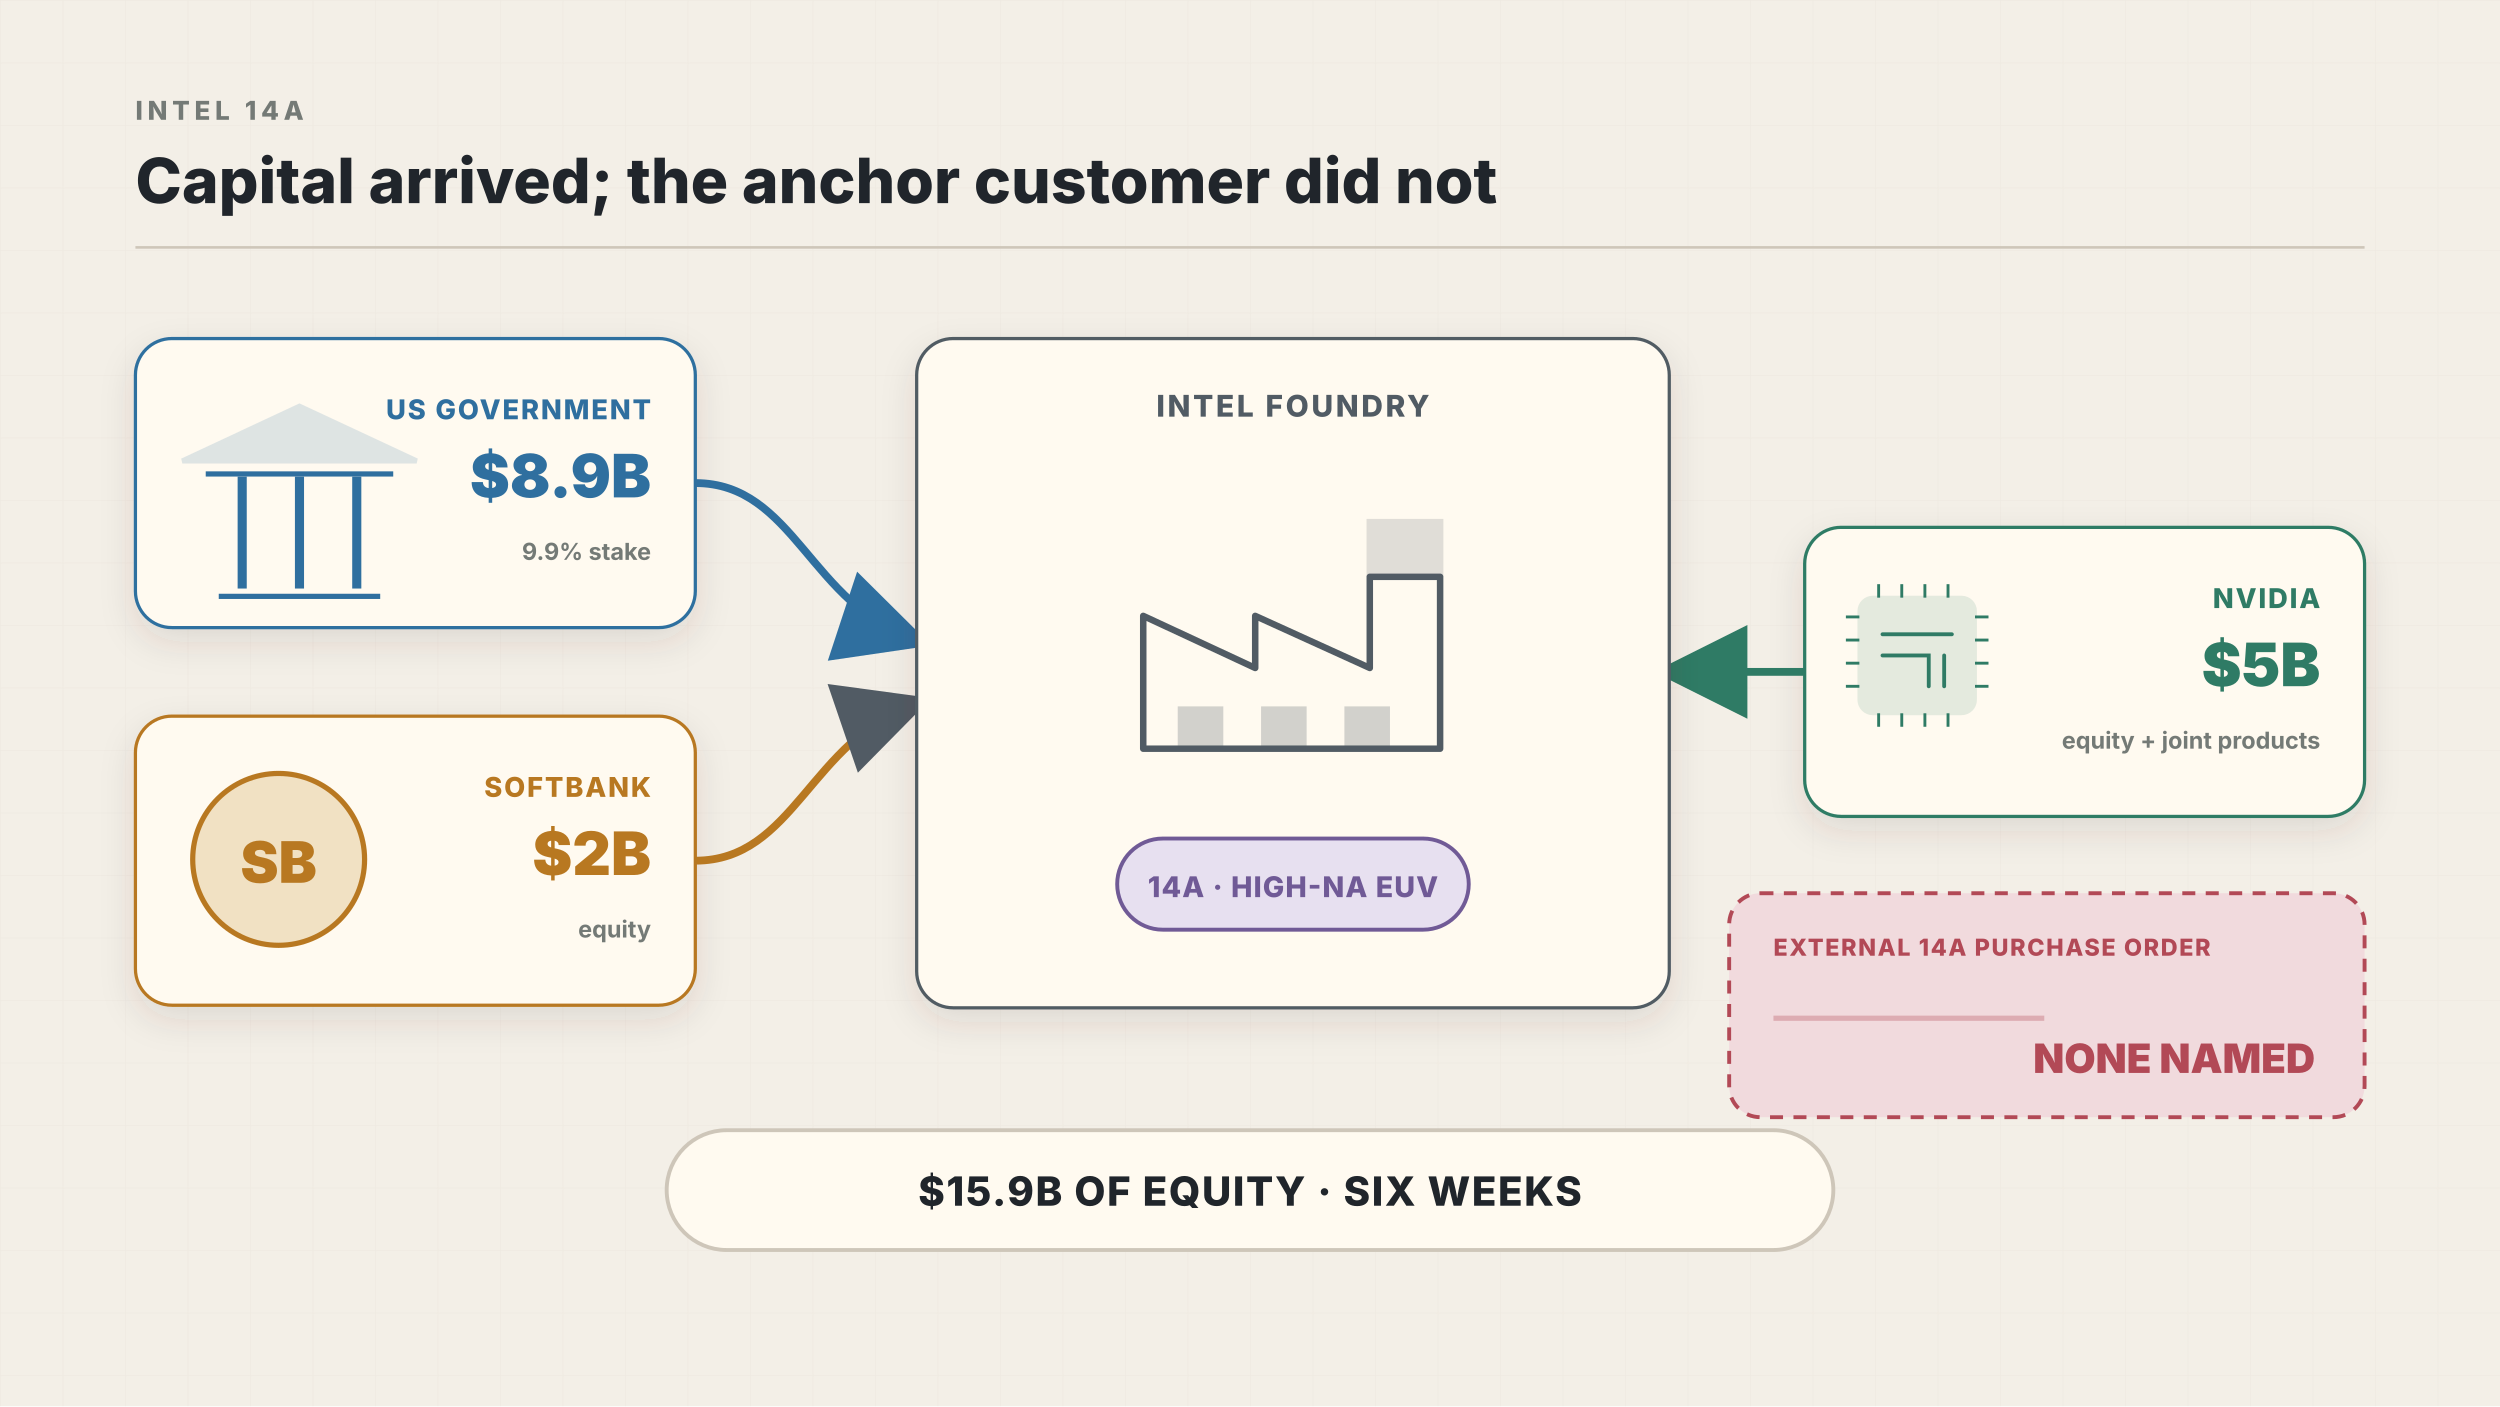
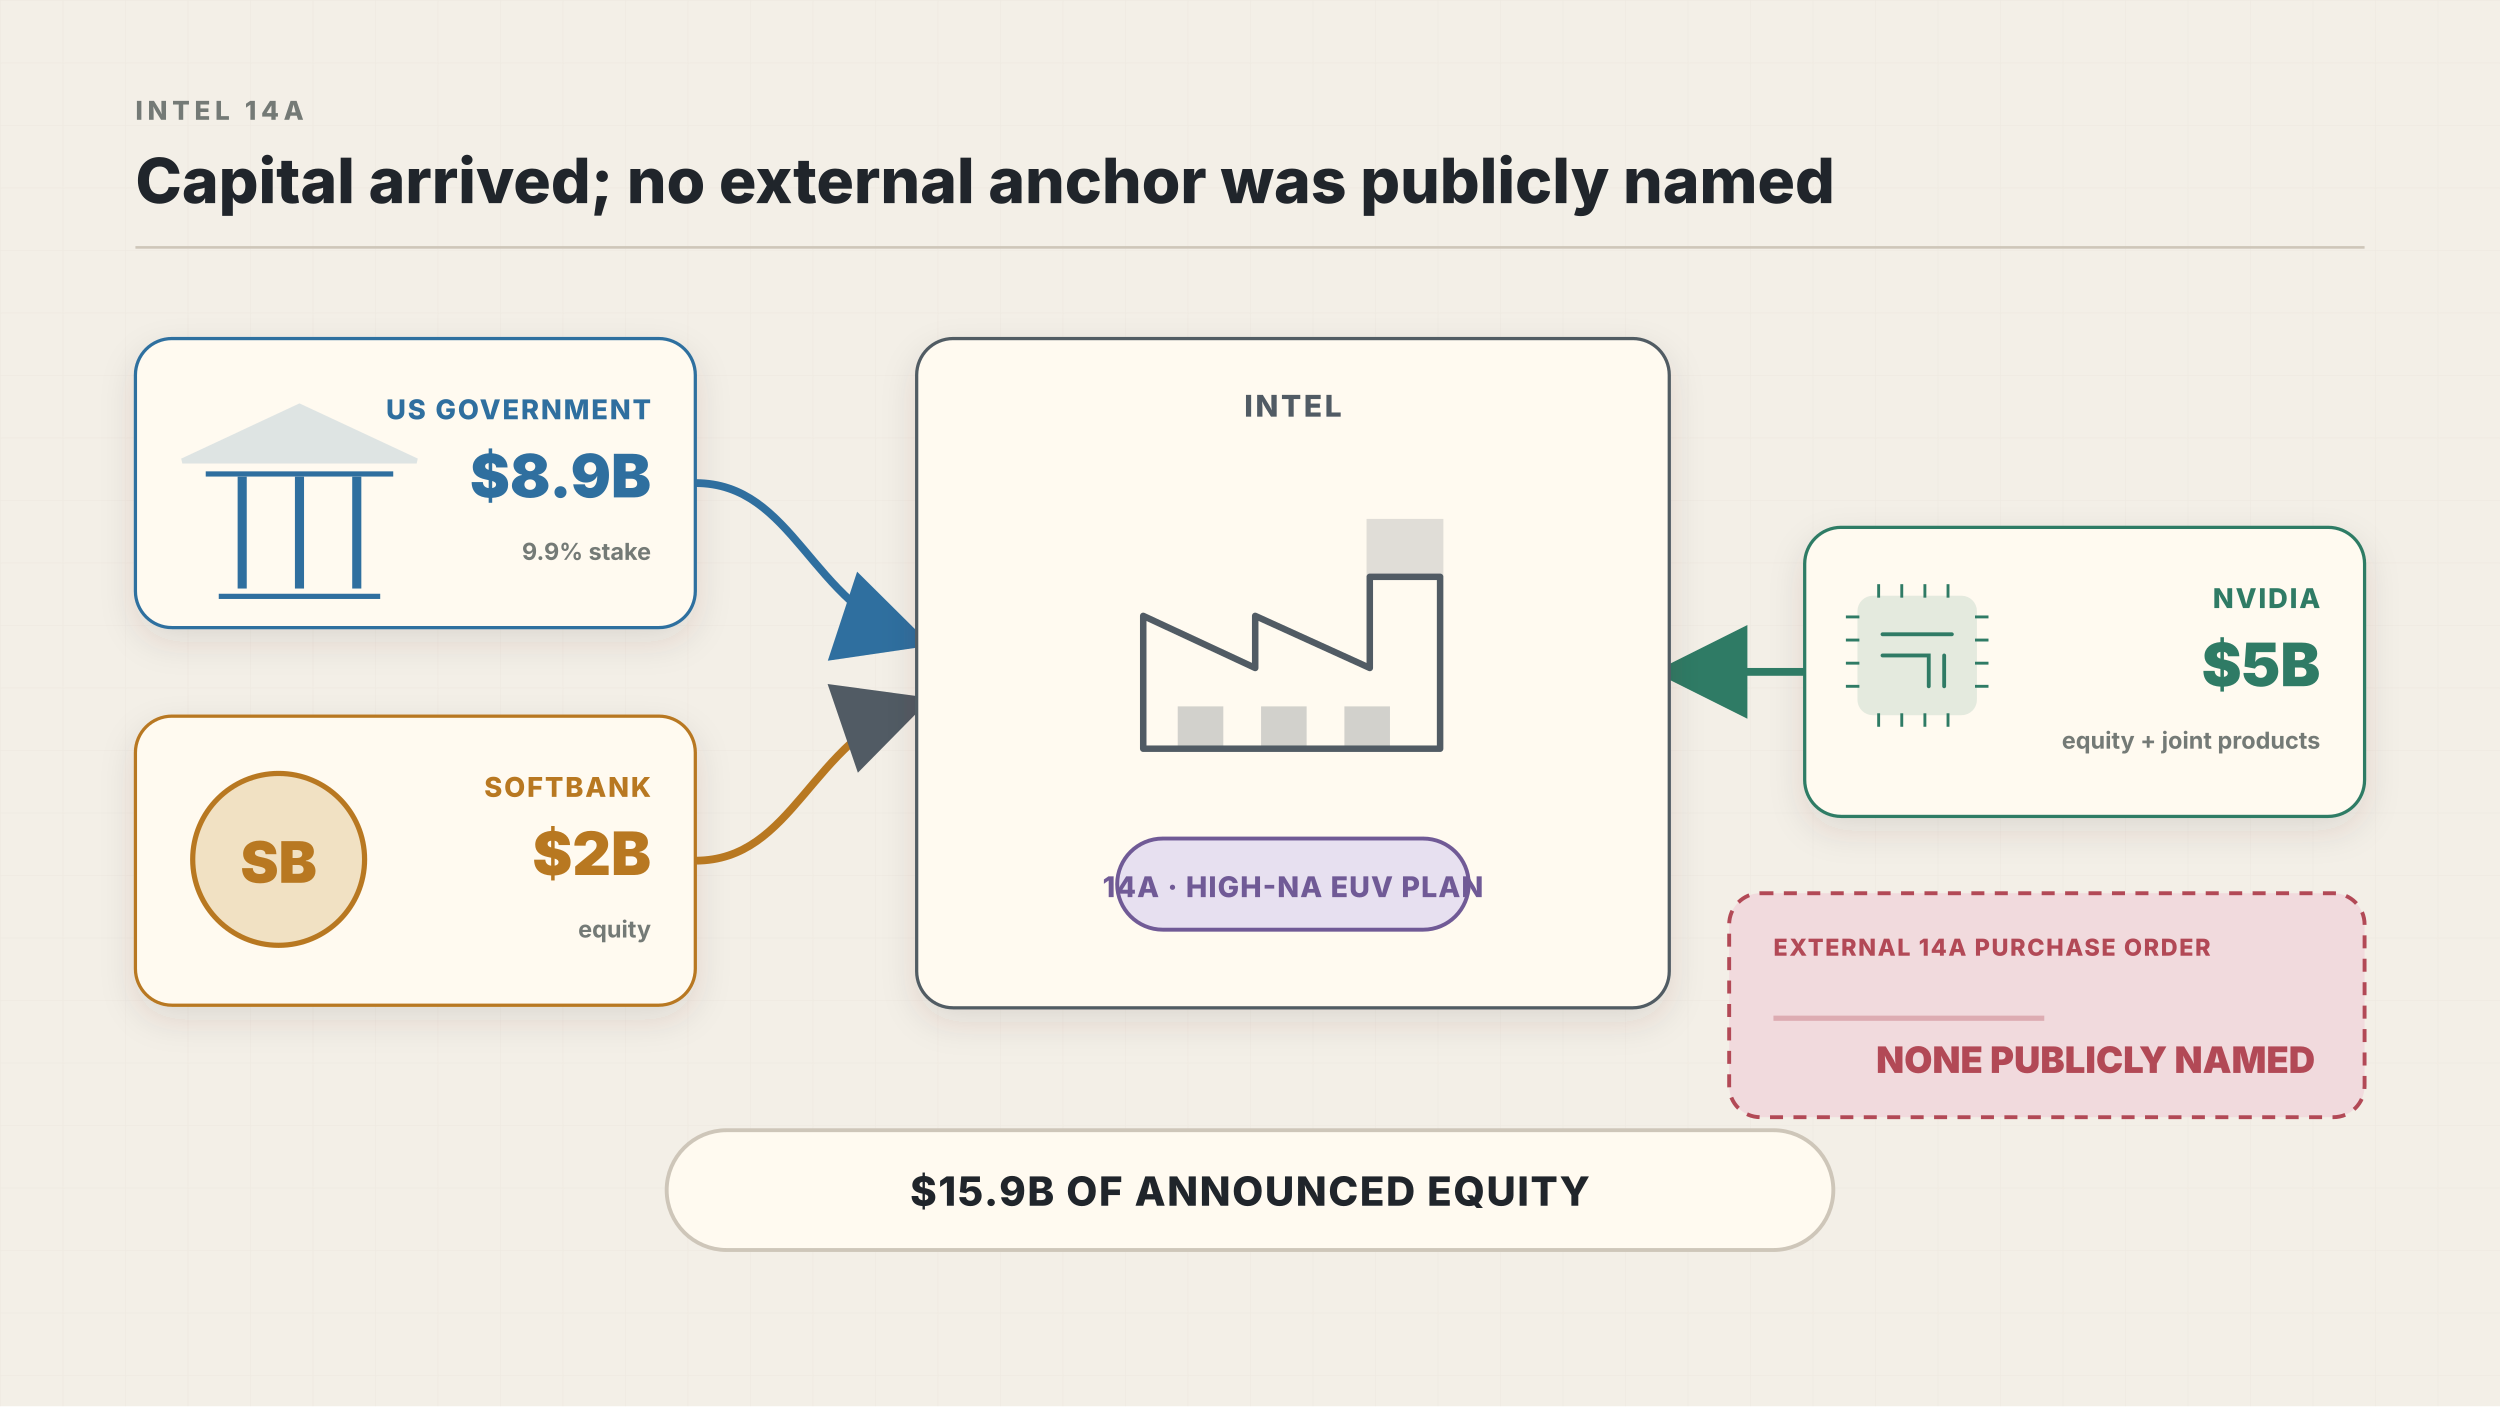
<svg xmlns="http://www.w3.org/2000/svg" width="1920" height="1080" viewBox="0 0 1920 1080" role="img" aria-labelledby="title desc" font-family="Inter, -apple-system, BlinkMacSystemFont, 'Segoe UI', sans-serif">
  <defs>
    <pattern id="paper-grid" width="48" height="48" patternUnits="userSpaceOnUse">
      <path d="M48 0H0V48" fill="none" stroke="#ded7cb" stroke-width="1" opacity="0.24" />
    </pattern>
    <filter id="paper-shadow" x="-30%" y="-30%" width="160%" height="180%">
      <feDropShadow dx="0" dy="10" stdDeviation="13" flood-color="#493f30" flood-opacity="0.12" />
    </filter>
    <marker id="arrow-ink" markerWidth="12" markerHeight="12" refX="10" refY="6" orient="auto">
      <path d="M0 0L12 6L0 12Z" fill="#515b64" />
    </marker>
    <marker id="arrow-blue" markerWidth="12" markerHeight="12" refX="10" refY="6" orient="auto">
      <path d="M0 0L12 6L0 12Z" fill="#2f6f9f" />
    </marker>
    <marker id="arrow-green" markerWidth="12" markerHeight="12" refX="10" refY="6" orient="auto">
      <path d="M0 0L12 6L0 12Z" fill="#2f7b65" />
    </marker>
    <marker id="arrow-rose" markerWidth="12" markerHeight="12" refX="10" refY="6" orient="auto">
      <path d="M0 0L12 6L0 12Z" fill="#b24956" />
    </marker>
  </defs>
  <rect width="1920" height="1080" fill="#f3efe7" />
  <rect width="1920" height="1080" fill="url(#paper-grid)" />
  <text x="104" y="92" fill="#747a76" font-size="20" font-weight="760" text-anchor="start" letter-spacing="3.6" opacity="1">INTEL 14A</text>
-   <text x="104" y="156" fill="#20252b" font-size="48" font-weight="760" text-anchor="start" letter-spacing="0" opacity="1">Capital arrived; the anchor customer did not</text>
+   <text x="104" y="156" fill="#20252b" font-size="48" font-weight="760" text-anchor="start" letter-spacing="0" opacity="1">Capital arrived; no external anchor was publicly named</text>
  <path d="M104 190H1816" stroke="#cec6b9" stroke-width="2" />
  <g>
    <rect x="104" y="260" width="430" height="222" rx="28" fill="#fffaf0" stroke="#2f6f9f" stroke-width="2.5" filter="url(#paper-shadow)" />
    <g>
      <path d="M140 354L230 312L320 354Z" fill="#2f6f9f" opacity="0.16" stroke="#2f6f9f" stroke-width="4" />
      <path d="M158 364H302M168 458H292" stroke="#2f6f9f" stroke-width="4" />
      <path d="M186 366V452M230 366V452M274 366V452" stroke="#2f6f9f" stroke-width="7" />
    </g>
    <text x="500" y="322" fill="#2f6f9f" font-size="21" font-weight="820" text-anchor="end" letter-spacing="1.4" opacity="1">US GOVERNMENT</text>
    <text x="500" y="382" fill="#2f6f9f" font-size="46" font-weight="850" text-anchor="end" letter-spacing="0" opacity="1">$8.9B</text>
    <text x="500" y="430" fill="#747a76" font-size="18" font-weight="680" text-anchor="end" letter-spacing="0" opacity="1">9.9% stake</text>
  </g>
  <g>
    <rect x="104" y="550" width="430" height="222" rx="28" fill="#fffaf0" stroke="#b87821" stroke-width="2.5" filter="url(#paper-shadow)" />
    <circle cx="214" cy="660" r="66" fill="#f1e1c3" stroke="#b87821" stroke-width="4" />
    <text x="214" y="678" fill="#b87821" font-size="44" font-weight="850" text-anchor="middle" letter-spacing="0" opacity="1">SB</text>
    <text x="500" y="612" fill="#b87821" font-size="21" font-weight="820" text-anchor="end" letter-spacing="1.4" opacity="1">SOFTBANK</text>
    <text x="500" y="672" fill="#b87821" font-size="46" font-weight="850" text-anchor="end" letter-spacing="0" opacity="1">$2B</text>
    <text x="500" y="720" fill="#747a76" font-size="18" font-weight="680" text-anchor="end" letter-spacing="0" opacity="1">equity</text>
  </g>
  <g>
    <rect x="1386" y="405" width="430" height="222" rx="28" fill="#fffaf0" stroke="#2f7b65" stroke-width="2.5" filter="url(#paper-shadow)" />
    <g>
      <path d="M1417.64 473.8H1428M1516.8 473.8H1527.16" stroke="#2f7b65" stroke-width="2.22" />
      <path d="M1442.8 448.64V459M1442.8 547.8V558.16" stroke="#2f7b65" stroke-width="2.22" />
      <path d="M1417.64 491.56H1428M1516.8 491.56H1527.16" stroke="#2f7b65" stroke-width="2.22" />
      <path d="M1460.56 448.64V459M1460.56 547.8V558.16" stroke="#2f7b65" stroke-width="2.22" />
      <path d="M1417.64 509.32H1428M1516.8 509.32H1527.16" stroke="#2f7b65" stroke-width="2.22" />
      <path d="M1478.32 448.64V459M1478.32 547.8V558.16" stroke="#2f7b65" stroke-width="2.22" />
      <path d="M1417.64 527.08H1428M1516.8 527.08H1527.16" stroke="#2f7b65" stroke-width="2.22" />
      <path d="M1496.08 448.64V459M1496.08 547.8V558.16" stroke="#2f7b65" stroke-width="2.22" />
      <rect x="1428" y="459" width="88.8" height="88.8" rx="10.36" fill="#2f7b65" opacity="0.13" stroke="#2f7b65" stroke-width="2.96" />
      <path d="M1445.76 487.12H1499.04M1445.76 503.4H1481.28V527.08M1493.12 503.4V527.08" fill="none" stroke="#2f7b65" stroke-width="2.96" stroke-linecap="round" />
    </g>
    <text x="1782" y="467" fill="#2f7b65" font-size="21" font-weight="820" text-anchor="end" letter-spacing="1.4" opacity="1">NVIDIA</text>
    <text x="1782" y="527" fill="#2f7b65" font-size="46" font-weight="850" text-anchor="end" letter-spacing="0" opacity="1">$5B</text>
    <text x="1782" y="575" fill="#747a76" font-size="18" font-weight="680" text-anchor="end" letter-spacing="0" opacity="1">equity + joint products</text>
  </g>
  <path d="M534 371C610 371 622 465 704 492" fill="none" stroke="#2f6f9f" stroke-width="6" marker-end="url(#arrow-blue)" />
  <path d="M534 661C610 661 622 568 704 540" fill="none" stroke="#b87821" stroke-width="6" marker-end="url(#arrow-ink)" />
  <path d="M1386 516H1282" fill="none" stroke="#2f7b65" stroke-width="6" marker-end="url(#arrow-green)" />
  <rect x="704" y="260" width="578" height="514" rx="28" fill="#fffaf0" stroke="#515b64" stroke-width="2.5" filter="url(#paper-shadow)" />
-   <text x="993" y="320" fill="#515b64" font-size="23" font-weight="820" text-anchor="middle" letter-spacing="2" opacity="1">INTEL FOUNDRY</text>
+   <text x="993" y="320" fill="#515b64" font-size="23" font-weight="820" text-anchor="middle" letter-spacing="2" opacity="1">INTEL</text>
  <g transform="translate(878 425) scale(1)">
    <path d="M0 150V48L86 88V48L174 88V18H228V150Z" fill="#fffaf0" stroke="#515b64" stroke-width="5" stroke-linejoin="round" />
    <path d="M28 119H60V150H28ZM92 119H124V150H92ZM156 119H188V150H156Z" fill="#515b64" opacity="0.26" stroke="#515b64" stroke-width="3" />
    <path d="M174 18V-24H228V18" fill="#515b64" opacity="0.18" stroke="#515b64" stroke-width="5" />
  </g>
  <rect x="858" y="644" width="270" height="70" rx="35" fill="#e7e0f0" stroke="#705a96" stroke-width="3" />
-   <text x="993" y="689" fill="#705a96" font-size="22" font-weight="820" text-anchor="middle" letter-spacing="0.8" opacity="1">14A · HIGH-NA EUV</text>
+   <text x="993" y="689" fill="#705a96" font-size="22" font-weight="820" text-anchor="middle" letter-spacing="0.8" opacity="1">14A · HIGH-NA EUV PLAN</text>
  <rect x="1328" y="686" width="488" height="172" rx="24" fill="#f1dadd" stroke="#b24956" stroke-width="3" stroke-dasharray="10 8" />
  <text x="1362" y="734" fill="#b24956" font-size="18" font-weight="780" text-anchor="start" letter-spacing="1.2" opacity="1">EXTERNAL 14A PURCHASE ORDER</text>
  <path d="M1362 782H1570" stroke="#b24956" stroke-width="4" opacity="0.32" />
-   <text x="1778" y="824" fill="#b24956" font-size="31" font-weight="850" text-anchor="end" letter-spacing="0" opacity="1">NONE NAMED</text>
+   <text x="1778" y="824" fill="#b24956" font-size="28" font-weight="850" text-anchor="end" letter-spacing="0" opacity="1">NONE PUBLICLY NAMED</text>
  <rect x="512" y="868" width="896" height="92" rx="46" fill="#fffaf0" stroke="#cec6b9" stroke-width="3" />
-   <text x="960" y="926" fill="#20252b" font-size="31" font-weight="820" text-anchor="middle" letter-spacing="1.2" opacity="1">$15.9B OF EQUITY · SIX WEEKS</text>
+   <text x="960" y="926" fill="#20252b" font-size="31" font-weight="820" text-anchor="middle" letter-spacing="1.2" opacity="1">$15.9B OF ANNOUNCED EQUITY</text>
</svg>
